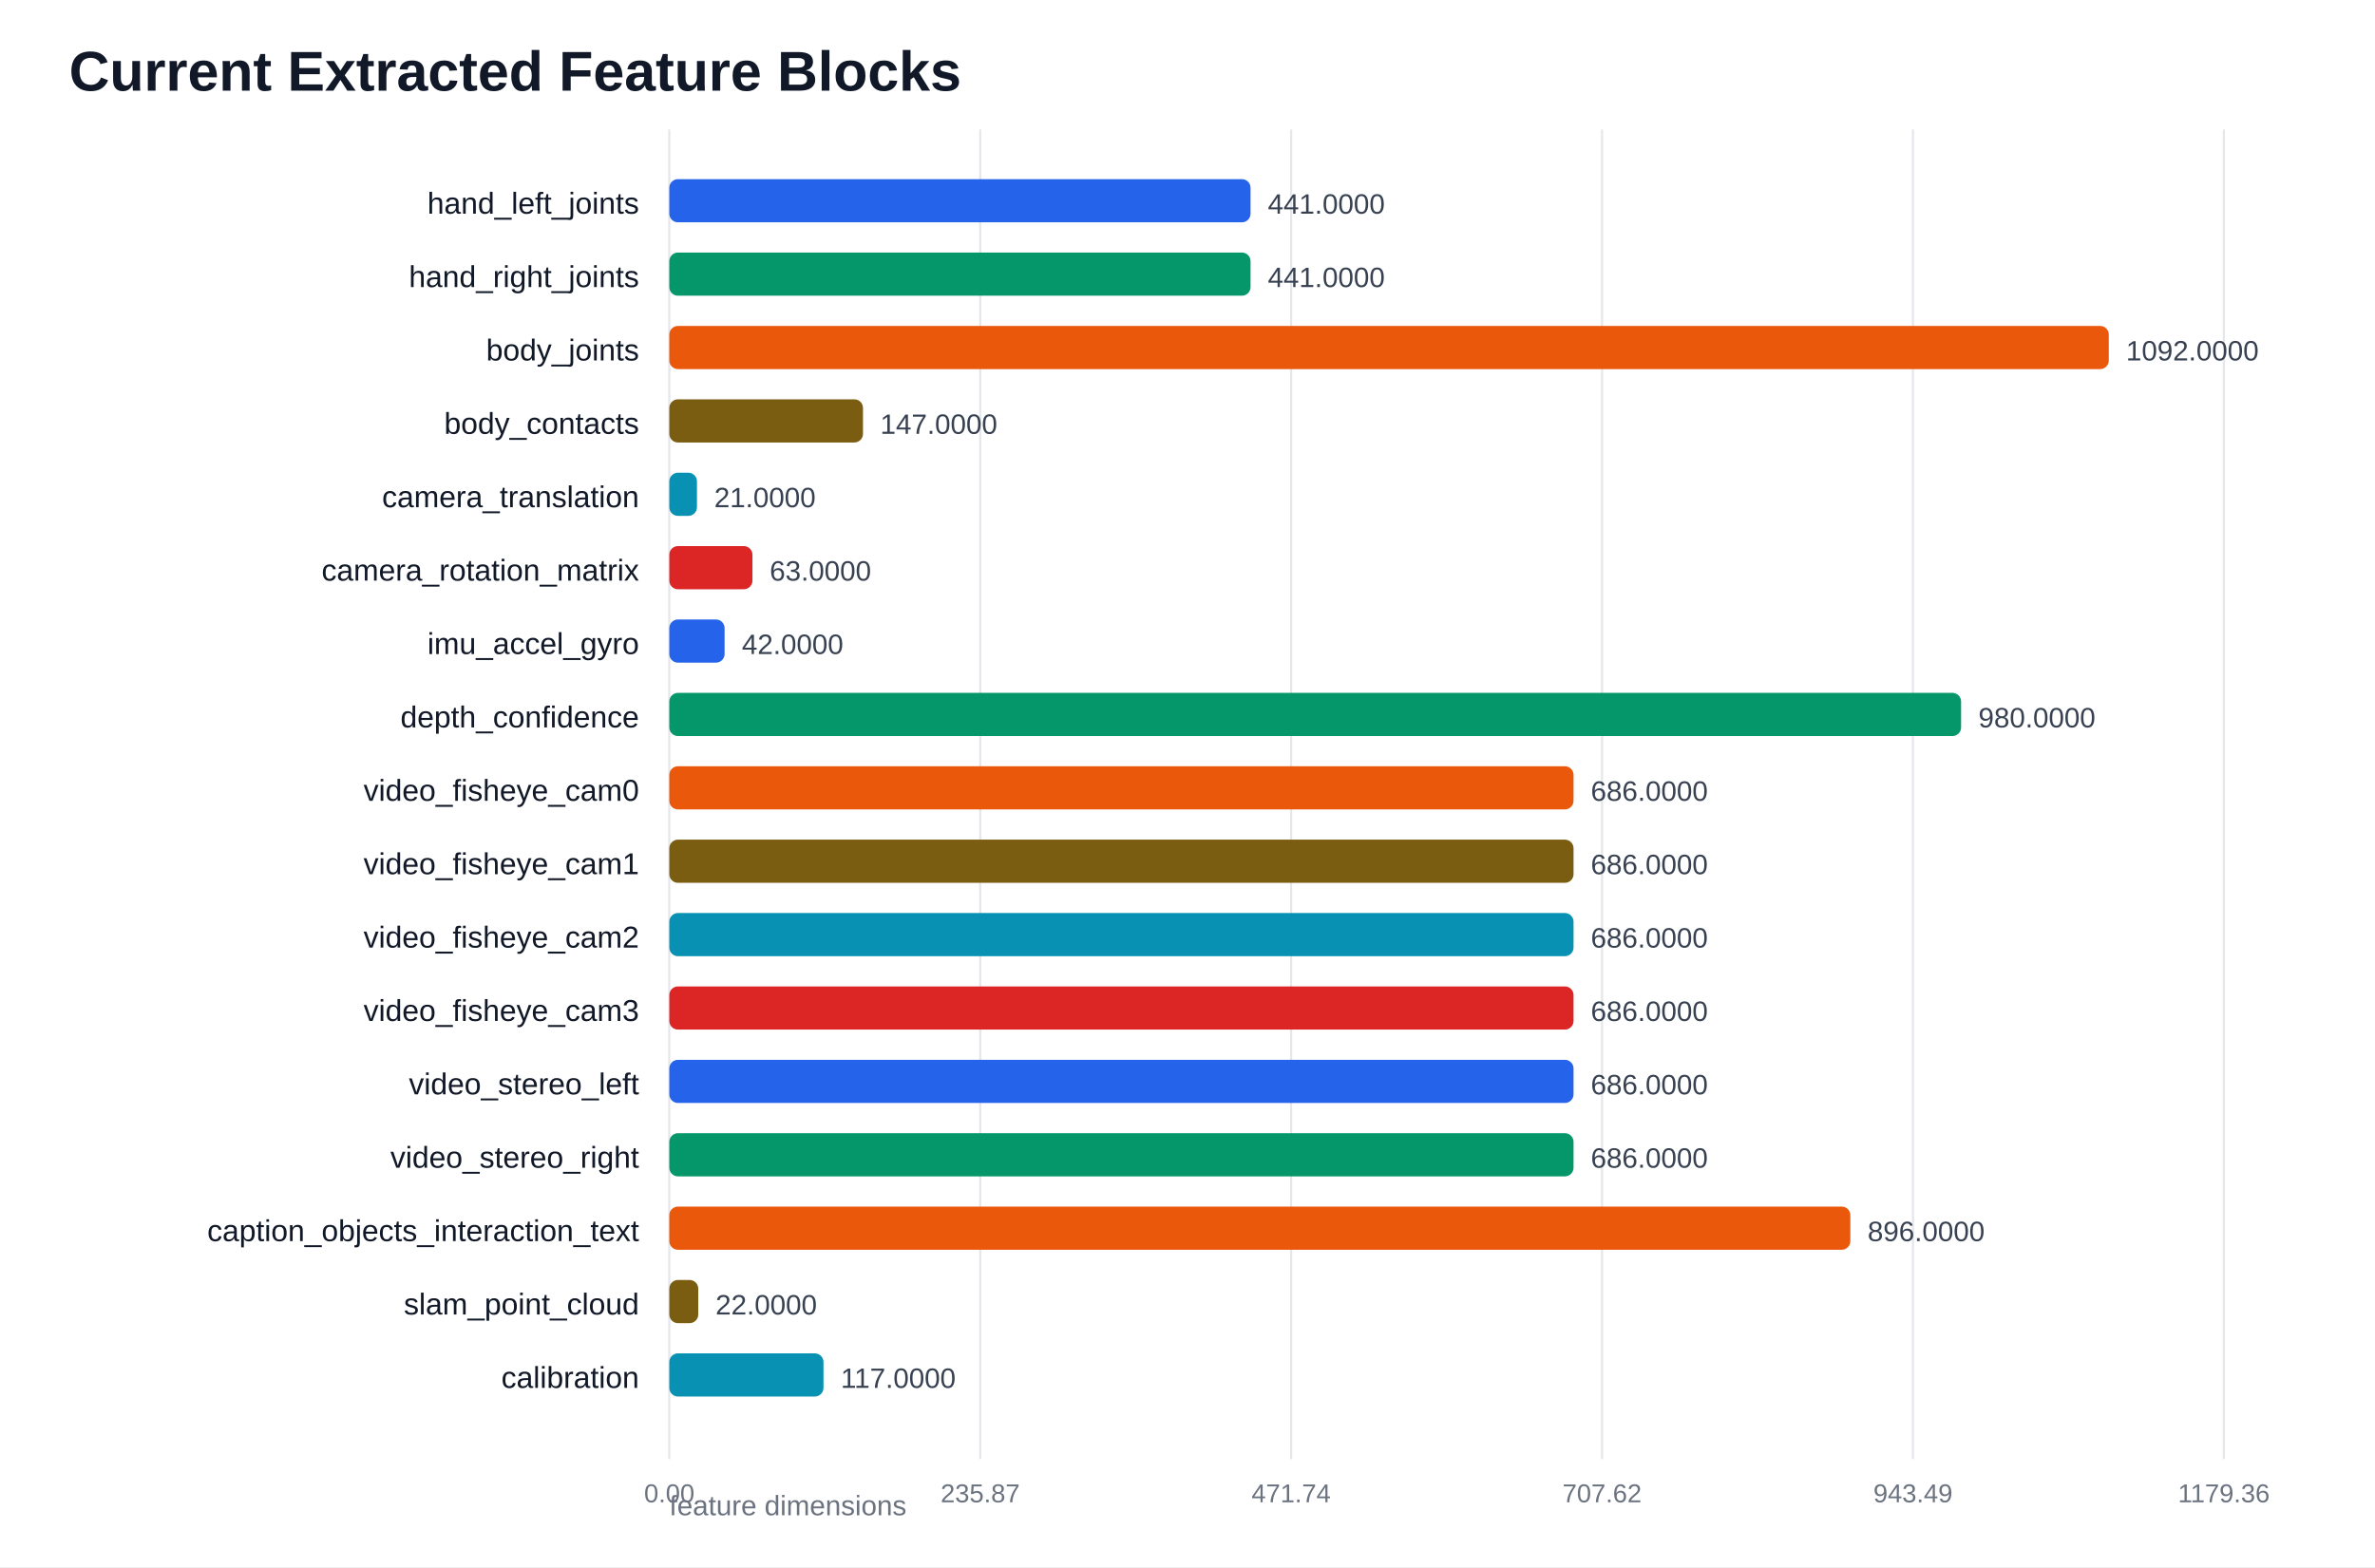
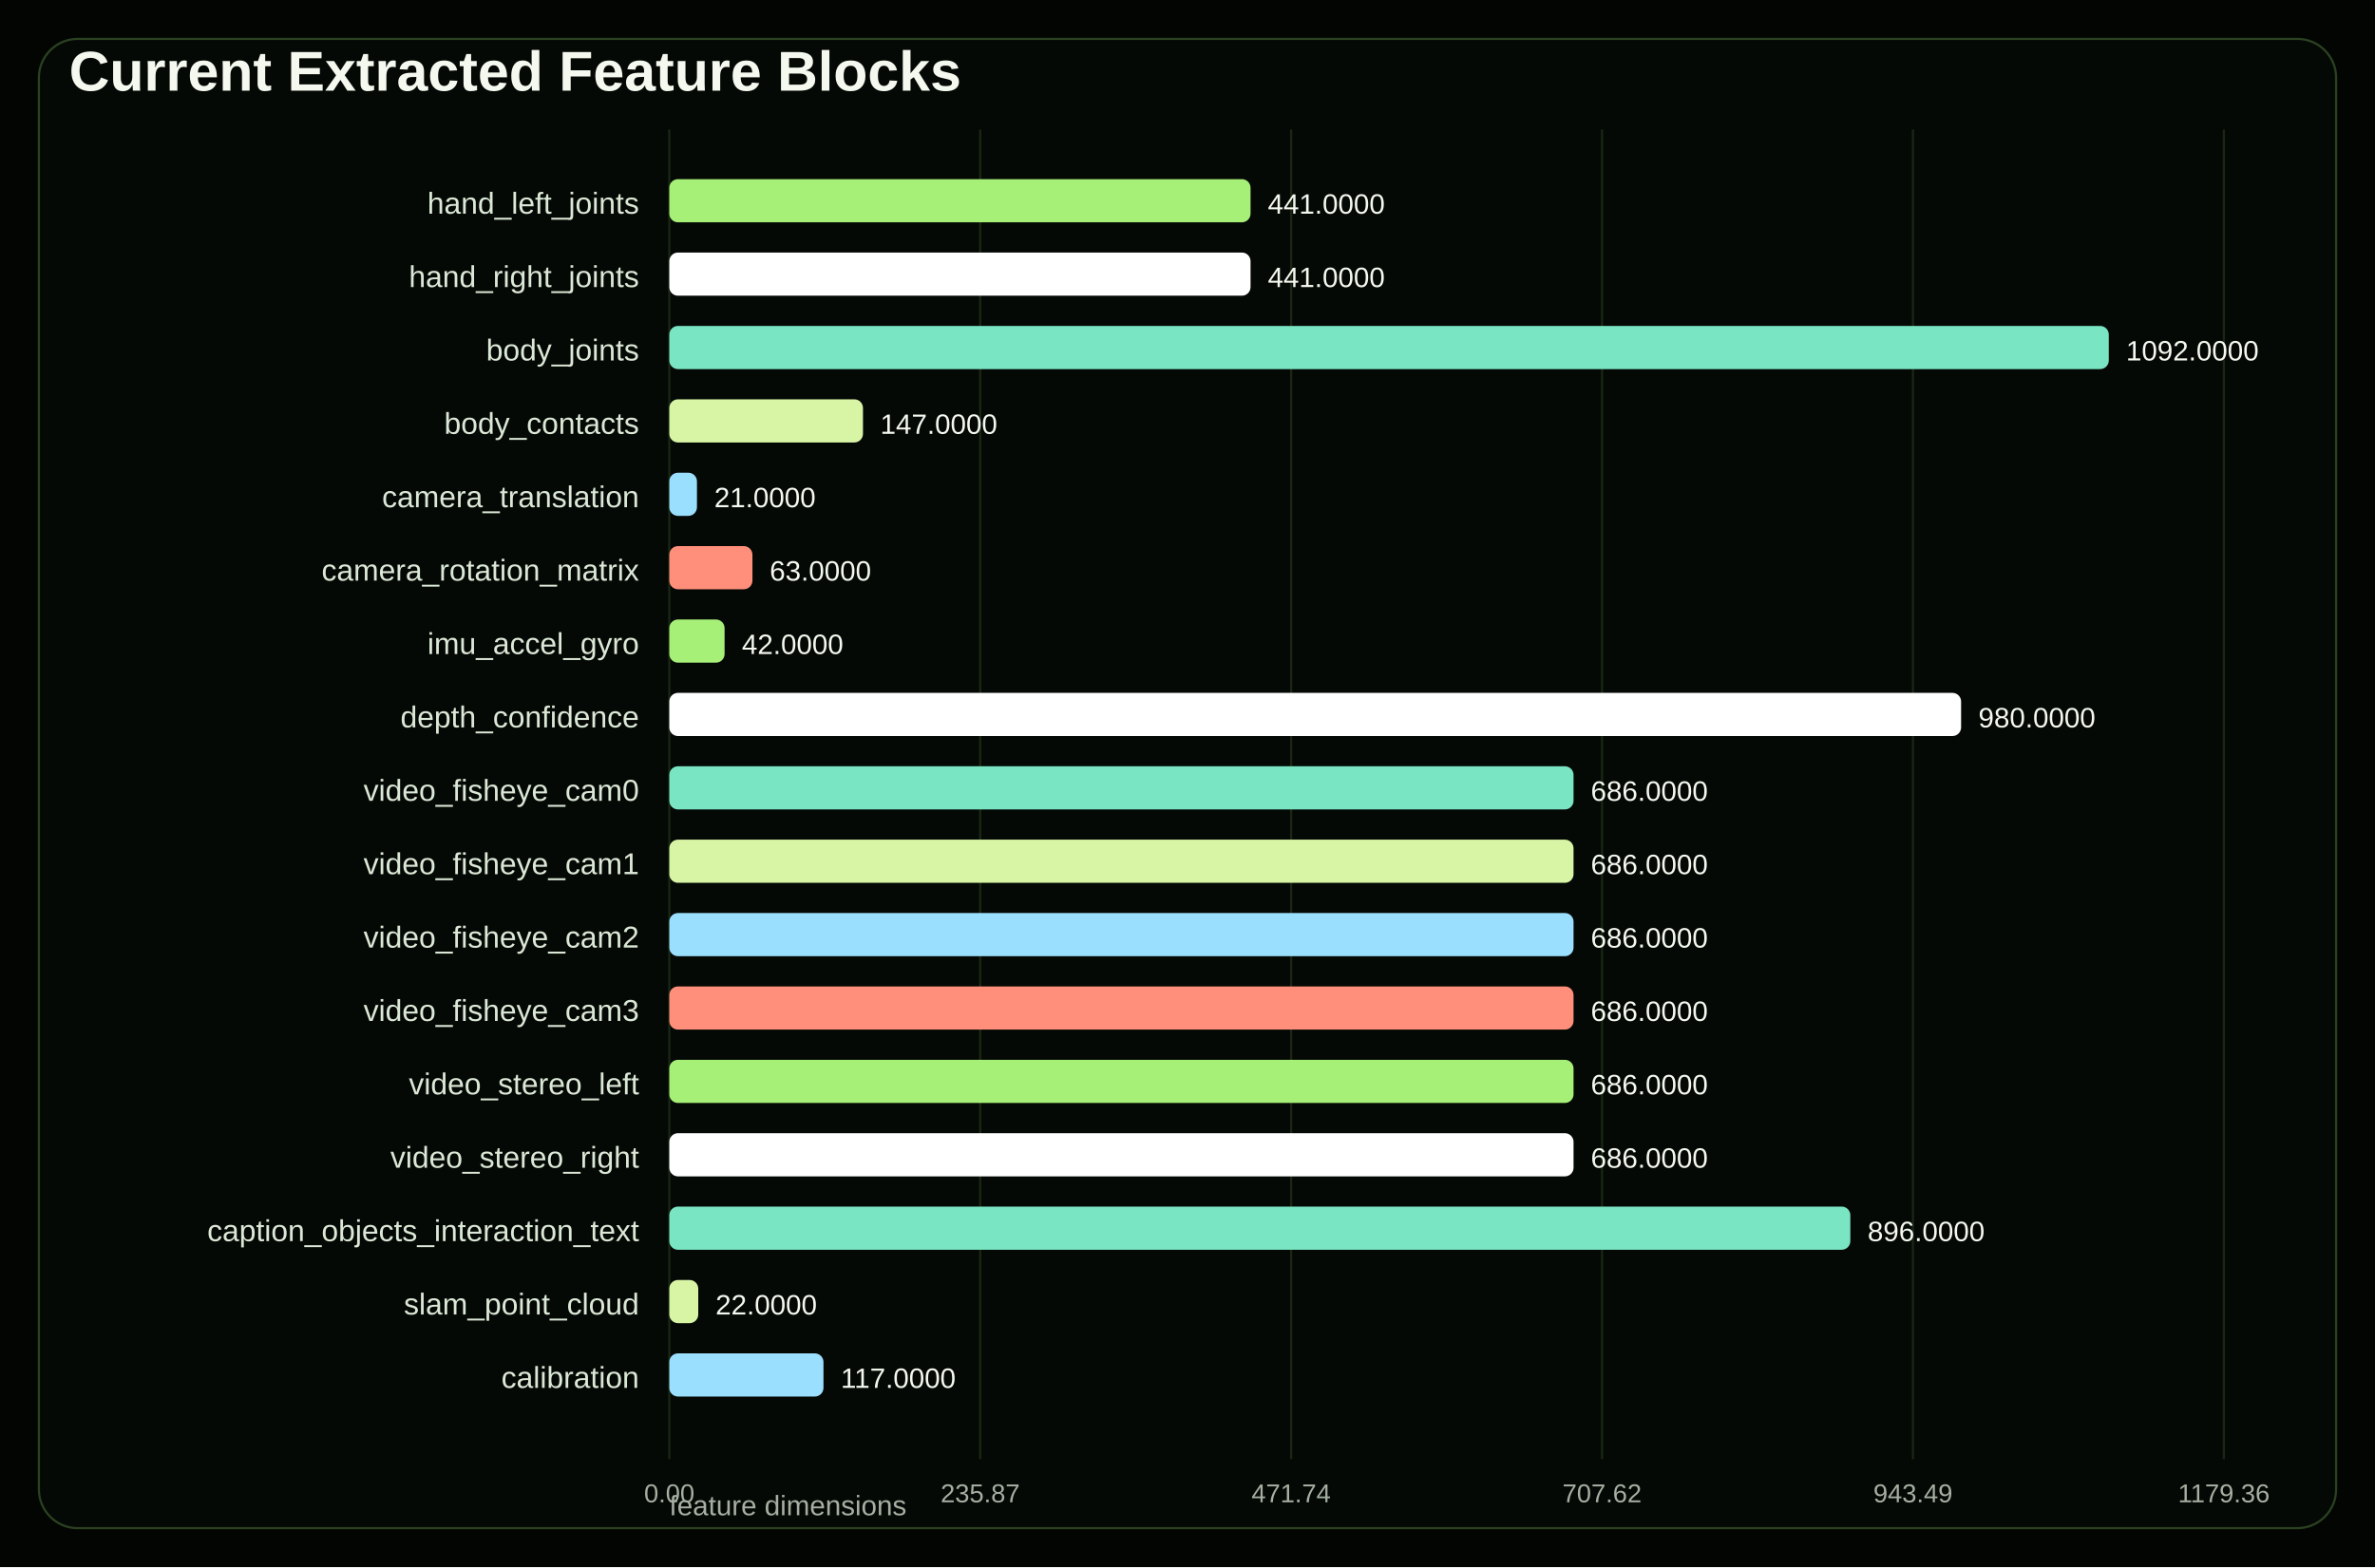
<svg xmlns="http://www.w3.org/2000/svg" width="1100" height="726" viewBox="0 0 1100 726">
-   <rect width="100%" height="100%" fill="#ffffff" />
-   <text x="32" y="42" font-family="Arial, sans-serif" font-size="26" font-weight="700" fill="#111827">Current Extracted Feature Blocks</text>
-   <text x="310" y="702" font-family="Arial, sans-serif" font-size="13" fill="#6b7280">feature dimensions</text>
-   <line x1="310.0" y1="60" x2="310.0" y2="676" stroke="#e5e7eb" stroke-width="1" />
-   <text x="310.0" y="696" text-anchor="middle" font-family="Arial, sans-serif" font-size="12" fill="#6b7280">0.00</text>
-   <line x1="454.0" y1="60" x2="454.0" y2="676" stroke="#e5e7eb" stroke-width="1" />
-   <text x="454.0" y="696" text-anchor="middle" font-family="Arial, sans-serif" font-size="12" fill="#6b7280">235.87</text>
-   <line x1="598.0" y1="60" x2="598.0" y2="676" stroke="#e5e7eb" stroke-width="1" />
-   <text x="598.0" y="696" text-anchor="middle" font-family="Arial, sans-serif" font-size="12" fill="#6b7280">471.74</text>
-   <line x1="742.0" y1="60" x2="742.0" y2="676" stroke="#e5e7eb" stroke-width="1" />
-   <text x="742.0" y="696" text-anchor="middle" font-family="Arial, sans-serif" font-size="12" fill="#6b7280">707.62</text>
-   <line x1="886.0" y1="60" x2="886.0" y2="676" stroke="#e5e7eb" stroke-width="1" />
-   <text x="886.0" y="696" text-anchor="middle" font-family="Arial, sans-serif" font-size="12" fill="#6b7280">943.49</text>
-   <line x1="1030.0" y1="60" x2="1030.0" y2="676" stroke="#e5e7eb" stroke-width="1" />
-   <text x="1030.0" y="696" text-anchor="middle" font-family="Arial, sans-serif" font-size="12" fill="#6b7280">1179.36</text>
-   <text x="296" y="99" text-anchor="end" font-family="Arial, sans-serif" font-size="14" fill="#111827">hand_left_joints</text>
-   <rect x="310" y="83" width="269.2" height="20" rx="4" fill="#2563eb" />
-   <text x="587.2" y="99" font-family="Arial, sans-serif" font-size="13" fill="#374151">441.0000</text>
-   <text x="296" y="133" text-anchor="end" font-family="Arial, sans-serif" font-size="14" fill="#111827">hand_right_joints</text>
-   <rect x="310" y="117" width="269.2" height="20" rx="4" fill="#059669" />
-   <text x="587.2" y="133" font-family="Arial, sans-serif" font-size="13" fill="#374151">441.0000</text>
-   <text x="296" y="167" text-anchor="end" font-family="Arial, sans-serif" font-size="14" fill="#111827">body_joints</text>
-   <rect x="310" y="151" width="666.7" height="20" rx="4" fill="#ea580c" />
-   <text x="984.7" y="167" font-family="Arial, sans-serif" font-size="13" fill="#374151">1092.0000</text>
-   <text x="296" y="201" text-anchor="end" font-family="Arial, sans-serif" font-size="14" fill="#111827">body_contacts</text>
-   <rect x="310" y="185" width="89.7" height="20" rx="4" fill="#7b5d12" />
-   <text x="407.7" y="201" font-family="Arial, sans-serif" font-size="13" fill="#374151">147.0000</text>
-   <text x="296" y="235" text-anchor="end" font-family="Arial, sans-serif" font-size="14" fill="#111827">camera_translation</text>
-   <rect x="310" y="219" width="12.8" height="20" rx="4" fill="#0891b2" />
-   <text x="330.8" y="235" font-family="Arial, sans-serif" font-size="13" fill="#374151">21.0000</text>
-   <text x="296" y="269" text-anchor="end" font-family="Arial, sans-serif" font-size="14" fill="#111827">camera_rotation_matrix</text>
-   <rect x="310" y="253" width="38.5" height="20" rx="4" fill="#dc2626" />
-   <text x="356.5" y="269" font-family="Arial, sans-serif" font-size="13" fill="#374151">63.0000</text>
-   <text x="296" y="303" text-anchor="end" font-family="Arial, sans-serif" font-size="14" fill="#111827">imu_accel_gyro</text>
-   <rect x="310" y="287" width="25.6" height="20" rx="4" fill="#2563eb" />
-   <text x="343.6" y="303" font-family="Arial, sans-serif" font-size="13" fill="#374151">42.0000</text>
-   <text x="296" y="337" text-anchor="end" font-family="Arial, sans-serif" font-size="14" fill="#111827">depth_confidence</text>
-   <rect x="310" y="321" width="598.3" height="20" rx="4" fill="#059669" />
-   <text x="916.3" y="337" font-family="Arial, sans-serif" font-size="13" fill="#374151">980.0000</text>
-   <text x="296" y="371" text-anchor="end" font-family="Arial, sans-serif" font-size="14" fill="#111827">video_fisheye_cam0</text>
-   <rect x="310" y="355" width="418.8" height="20" rx="4" fill="#ea580c" />
-   <text x="736.8" y="371" font-family="Arial, sans-serif" font-size="13" fill="#374151">686.0000</text>
-   <text x="296" y="405" text-anchor="end" font-family="Arial, sans-serif" font-size="14" fill="#111827">video_fisheye_cam1</text>
-   <rect x="310" y="389" width="418.8" height="20" rx="4" fill="#7b5d12" />
-   <text x="736.8" y="405" font-family="Arial, sans-serif" font-size="13" fill="#374151">686.0000</text>
-   <text x="296" y="439" text-anchor="end" font-family="Arial, sans-serif" font-size="14" fill="#111827">video_fisheye_cam2</text>
-   <rect x="310" y="423" width="418.8" height="20" rx="4" fill="#0891b2" />
-   <text x="736.8" y="439" font-family="Arial, sans-serif" font-size="13" fill="#374151">686.0000</text>
-   <text x="296" y="473" text-anchor="end" font-family="Arial, sans-serif" font-size="14" fill="#111827">video_fisheye_cam3</text>
-   <rect x="310" y="457" width="418.8" height="20" rx="4" fill="#dc2626" />
-   <text x="736.8" y="473" font-family="Arial, sans-serif" font-size="13" fill="#374151">686.0000</text>
-   <text x="296" y="507" text-anchor="end" font-family="Arial, sans-serif" font-size="14" fill="#111827">video_stereo_left</text>
-   <rect x="310" y="491" width="418.8" height="20" rx="4" fill="#2563eb" />
-   <text x="736.8" y="507" font-family="Arial, sans-serif" font-size="13" fill="#374151">686.0000</text>
-   <text x="296" y="541" text-anchor="end" font-family="Arial, sans-serif" font-size="14" fill="#111827">video_stereo_right</text>
-   <rect x="310" y="525" width="418.8" height="20" rx="4" fill="#059669" />
-   <text x="736.8" y="541" font-family="Arial, sans-serif" font-size="13" fill="#374151">686.0000</text>
-   <text x="296" y="575" text-anchor="end" font-family="Arial, sans-serif" font-size="14" fill="#111827">caption_objects_interaction_text</text>
-   <rect x="310" y="559" width="547.0" height="20" rx="4" fill="#ea580c" />
-   <text x="865.0" y="575" font-family="Arial, sans-serif" font-size="13" fill="#374151">896.0000</text>
-   <text x="296" y="609" text-anchor="end" font-family="Arial, sans-serif" font-size="14" fill="#111827">slam_point_cloud</text>
-   <rect x="310" y="593" width="13.4" height="20" rx="4" fill="#7b5d12" />
-   <text x="331.4" y="609" font-family="Arial, sans-serif" font-size="13" fill="#374151">22.0000</text>
-   <text x="296" y="643" text-anchor="end" font-family="Arial, sans-serif" font-size="14" fill="#111827">calibration</text>
-   <rect x="310" y="627" width="71.4" height="20" rx="4" fill="#0891b2" />
-   <text x="389.4" y="643" font-family="Arial, sans-serif" font-size="13" fill="#374151">117.0000</text>
+   <rect width="100%" height="100%" fill="#020502" />
+   <rect x="18" y="18" width="1064" height="690" rx="18" fill="#050905" stroke="#a7f078" stroke-opacity="0.25" />
+   <text x="32" y="42" font-family="Inter Tight, Arial, sans-serif" font-size="26" font-weight="800" fill="#f4f8ef">Current Extracted Feature Blocks</text>
+   <text x="310" y="702" font-family="Space Grotesk, Arial, sans-serif" font-size="13" fill="#a5afa2">feature dimensions</text>
+   <line x1="310.0" y1="60" x2="310.0" y2="676" stroke="#a7f078" stroke-opacity="0.13" stroke-width="1" />
+   <text x="310.0" y="696" text-anchor="middle" font-family="Space Grotesk, Arial, sans-serif" font-size="12" fill="#a5afa2">0.00</text>
+   <line x1="454.0" y1="60" x2="454.0" y2="676" stroke="#a7f078" stroke-opacity="0.13" stroke-width="1" />
+   <text x="454.0" y="696" text-anchor="middle" font-family="Space Grotesk, Arial, sans-serif" font-size="12" fill="#a5afa2">235.87</text>
+   <line x1="598.0" y1="60" x2="598.0" y2="676" stroke="#a7f078" stroke-opacity="0.13" stroke-width="1" />
+   <text x="598.0" y="696" text-anchor="middle" font-family="Space Grotesk, Arial, sans-serif" font-size="12" fill="#a5afa2">471.74</text>
+   <line x1="742.0" y1="60" x2="742.0" y2="676" stroke="#a7f078" stroke-opacity="0.13" stroke-width="1" />
+   <text x="742.0" y="696" text-anchor="middle" font-family="Space Grotesk, Arial, sans-serif" font-size="12" fill="#a5afa2">707.62</text>
+   <line x1="886.0" y1="60" x2="886.0" y2="676" stroke="#a7f078" stroke-opacity="0.13" stroke-width="1" />
+   <text x="886.0" y="696" text-anchor="middle" font-family="Space Grotesk, Arial, sans-serif" font-size="12" fill="#a5afa2">943.49</text>
+   <line x1="1030.0" y1="60" x2="1030.0" y2="676" stroke="#a7f078" stroke-opacity="0.13" stroke-width="1" />
+   <text x="1030.0" y="696" text-anchor="middle" font-family="Space Grotesk, Arial, sans-serif" font-size="12" fill="#a5afa2">1179.36</text>
+   <text x="296" y="99" text-anchor="end" font-family="Space Grotesk, Arial, sans-serif" font-size="14" fill="#dce8d7">hand_left_joints</text>
+   <rect x="310" y="83" width="269.2" height="20" rx="4" fill="#a7f078" />
+   <text x="587.2" y="99" font-family="Space Grotesk, Arial, sans-serif" font-size="13" fill="#f4f8ef">441.0000</text>
+   <text x="296" y="133" text-anchor="end" font-family="Space Grotesk, Arial, sans-serif" font-size="14" fill="#dce8d7">hand_right_joints</text>
+   <rect x="310" y="117" width="269.2" height="20" rx="4" fill="#ffffff" />
+   <text x="587.2" y="133" font-family="Space Grotesk, Arial, sans-serif" font-size="13" fill="#f4f8ef">441.0000</text>
+   <text x="296" y="167" text-anchor="end" font-family="Space Grotesk, Arial, sans-serif" font-size="14" fill="#dce8d7">body_joints</text>
+   <rect x="310" y="151" width="666.7" height="20" rx="4" fill="#7ae5c3" />
+   <text x="984.7" y="167" font-family="Space Grotesk, Arial, sans-serif" font-size="13" fill="#f4f8ef">1092.0000</text>
+   <text x="296" y="201" text-anchor="end" font-family="Space Grotesk, Arial, sans-serif" font-size="14" fill="#dce8d7">body_contacts</text>
+   <rect x="310" y="185" width="89.7" height="20" rx="4" fill="#d8f4a5" />
+   <text x="407.7" y="201" font-family="Space Grotesk, Arial, sans-serif" font-size="13" fill="#f4f8ef">147.0000</text>
+   <text x="296" y="235" text-anchor="end" font-family="Space Grotesk, Arial, sans-serif" font-size="14" fill="#dce8d7">camera_translation</text>
+   <rect x="310" y="219" width="12.8" height="20" rx="4" fill="#9bdfff" />
+   <text x="330.8" y="235" font-family="Space Grotesk, Arial, sans-serif" font-size="13" fill="#f4f8ef">21.0000</text>
+   <text x="296" y="269" text-anchor="end" font-family="Space Grotesk, Arial, sans-serif" font-size="14" fill="#dce8d7">camera_rotation_matrix</text>
+   <rect x="310" y="253" width="38.5" height="20" rx="4" fill="#ff8f7a" />
+   <text x="356.5" y="269" font-family="Space Grotesk, Arial, sans-serif" font-size="13" fill="#f4f8ef">63.0000</text>
+   <text x="296" y="303" text-anchor="end" font-family="Space Grotesk, Arial, sans-serif" font-size="14" fill="#dce8d7">imu_accel_gyro</text>
+   <rect x="310" y="287" width="25.6" height="20" rx="4" fill="#a7f078" />
+   <text x="343.6" y="303" font-family="Space Grotesk, Arial, sans-serif" font-size="13" fill="#f4f8ef">42.0000</text>
+   <text x="296" y="337" text-anchor="end" font-family="Space Grotesk, Arial, sans-serif" font-size="14" fill="#dce8d7">depth_confidence</text>
+   <rect x="310" y="321" width="598.3" height="20" rx="4" fill="#ffffff" />
+   <text x="916.3" y="337" font-family="Space Grotesk, Arial, sans-serif" font-size="13" fill="#f4f8ef">980.0000</text>
+   <text x="296" y="371" text-anchor="end" font-family="Space Grotesk, Arial, sans-serif" font-size="14" fill="#dce8d7">video_fisheye_cam0</text>
+   <rect x="310" y="355" width="418.8" height="20" rx="4" fill="#7ae5c3" />
+   <text x="736.8" y="371" font-family="Space Grotesk, Arial, sans-serif" font-size="13" fill="#f4f8ef">686.0000</text>
+   <text x="296" y="405" text-anchor="end" font-family="Space Grotesk, Arial, sans-serif" font-size="14" fill="#dce8d7">video_fisheye_cam1</text>
+   <rect x="310" y="389" width="418.8" height="20" rx="4" fill="#d8f4a5" />
+   <text x="736.8" y="405" font-family="Space Grotesk, Arial, sans-serif" font-size="13" fill="#f4f8ef">686.0000</text>
+   <text x="296" y="439" text-anchor="end" font-family="Space Grotesk, Arial, sans-serif" font-size="14" fill="#dce8d7">video_fisheye_cam2</text>
+   <rect x="310" y="423" width="418.8" height="20" rx="4" fill="#9bdfff" />
+   <text x="736.8" y="439" font-family="Space Grotesk, Arial, sans-serif" font-size="13" fill="#f4f8ef">686.0000</text>
+   <text x="296" y="473" text-anchor="end" font-family="Space Grotesk, Arial, sans-serif" font-size="14" fill="#dce8d7">video_fisheye_cam3</text>
+   <rect x="310" y="457" width="418.8" height="20" rx="4" fill="#ff8f7a" />
+   <text x="736.8" y="473" font-family="Space Grotesk, Arial, sans-serif" font-size="13" fill="#f4f8ef">686.0000</text>
+   <text x="296" y="507" text-anchor="end" font-family="Space Grotesk, Arial, sans-serif" font-size="14" fill="#dce8d7">video_stereo_left</text>
+   <rect x="310" y="491" width="418.8" height="20" rx="4" fill="#a7f078" />
+   <text x="736.8" y="507" font-family="Space Grotesk, Arial, sans-serif" font-size="13" fill="#f4f8ef">686.0000</text>
+   <text x="296" y="541" text-anchor="end" font-family="Space Grotesk, Arial, sans-serif" font-size="14" fill="#dce8d7">video_stereo_right</text>
+   <rect x="310" y="525" width="418.8" height="20" rx="4" fill="#ffffff" />
+   <text x="736.8" y="541" font-family="Space Grotesk, Arial, sans-serif" font-size="13" fill="#f4f8ef">686.0000</text>
+   <text x="296" y="575" text-anchor="end" font-family="Space Grotesk, Arial, sans-serif" font-size="14" fill="#dce8d7">caption_objects_interaction_text</text>
+   <rect x="310" y="559" width="547.0" height="20" rx="4" fill="#7ae5c3" />
+   <text x="865.0" y="575" font-family="Space Grotesk, Arial, sans-serif" font-size="13" fill="#f4f8ef">896.0000</text>
+   <text x="296" y="609" text-anchor="end" font-family="Space Grotesk, Arial, sans-serif" font-size="14" fill="#dce8d7">slam_point_cloud</text>
+   <rect x="310" y="593" width="13.4" height="20" rx="4" fill="#d8f4a5" />
+   <text x="331.4" y="609" font-family="Space Grotesk, Arial, sans-serif" font-size="13" fill="#f4f8ef">22.0000</text>
+   <text x="296" y="643" text-anchor="end" font-family="Space Grotesk, Arial, sans-serif" font-size="14" fill="#dce8d7">calibration</text>
+   <rect x="310" y="627" width="71.4" height="20" rx="4" fill="#9bdfff" />
+   <text x="389.4" y="643" font-family="Space Grotesk, Arial, sans-serif" font-size="13" fill="#f4f8ef">117.0000</text>
</svg>
